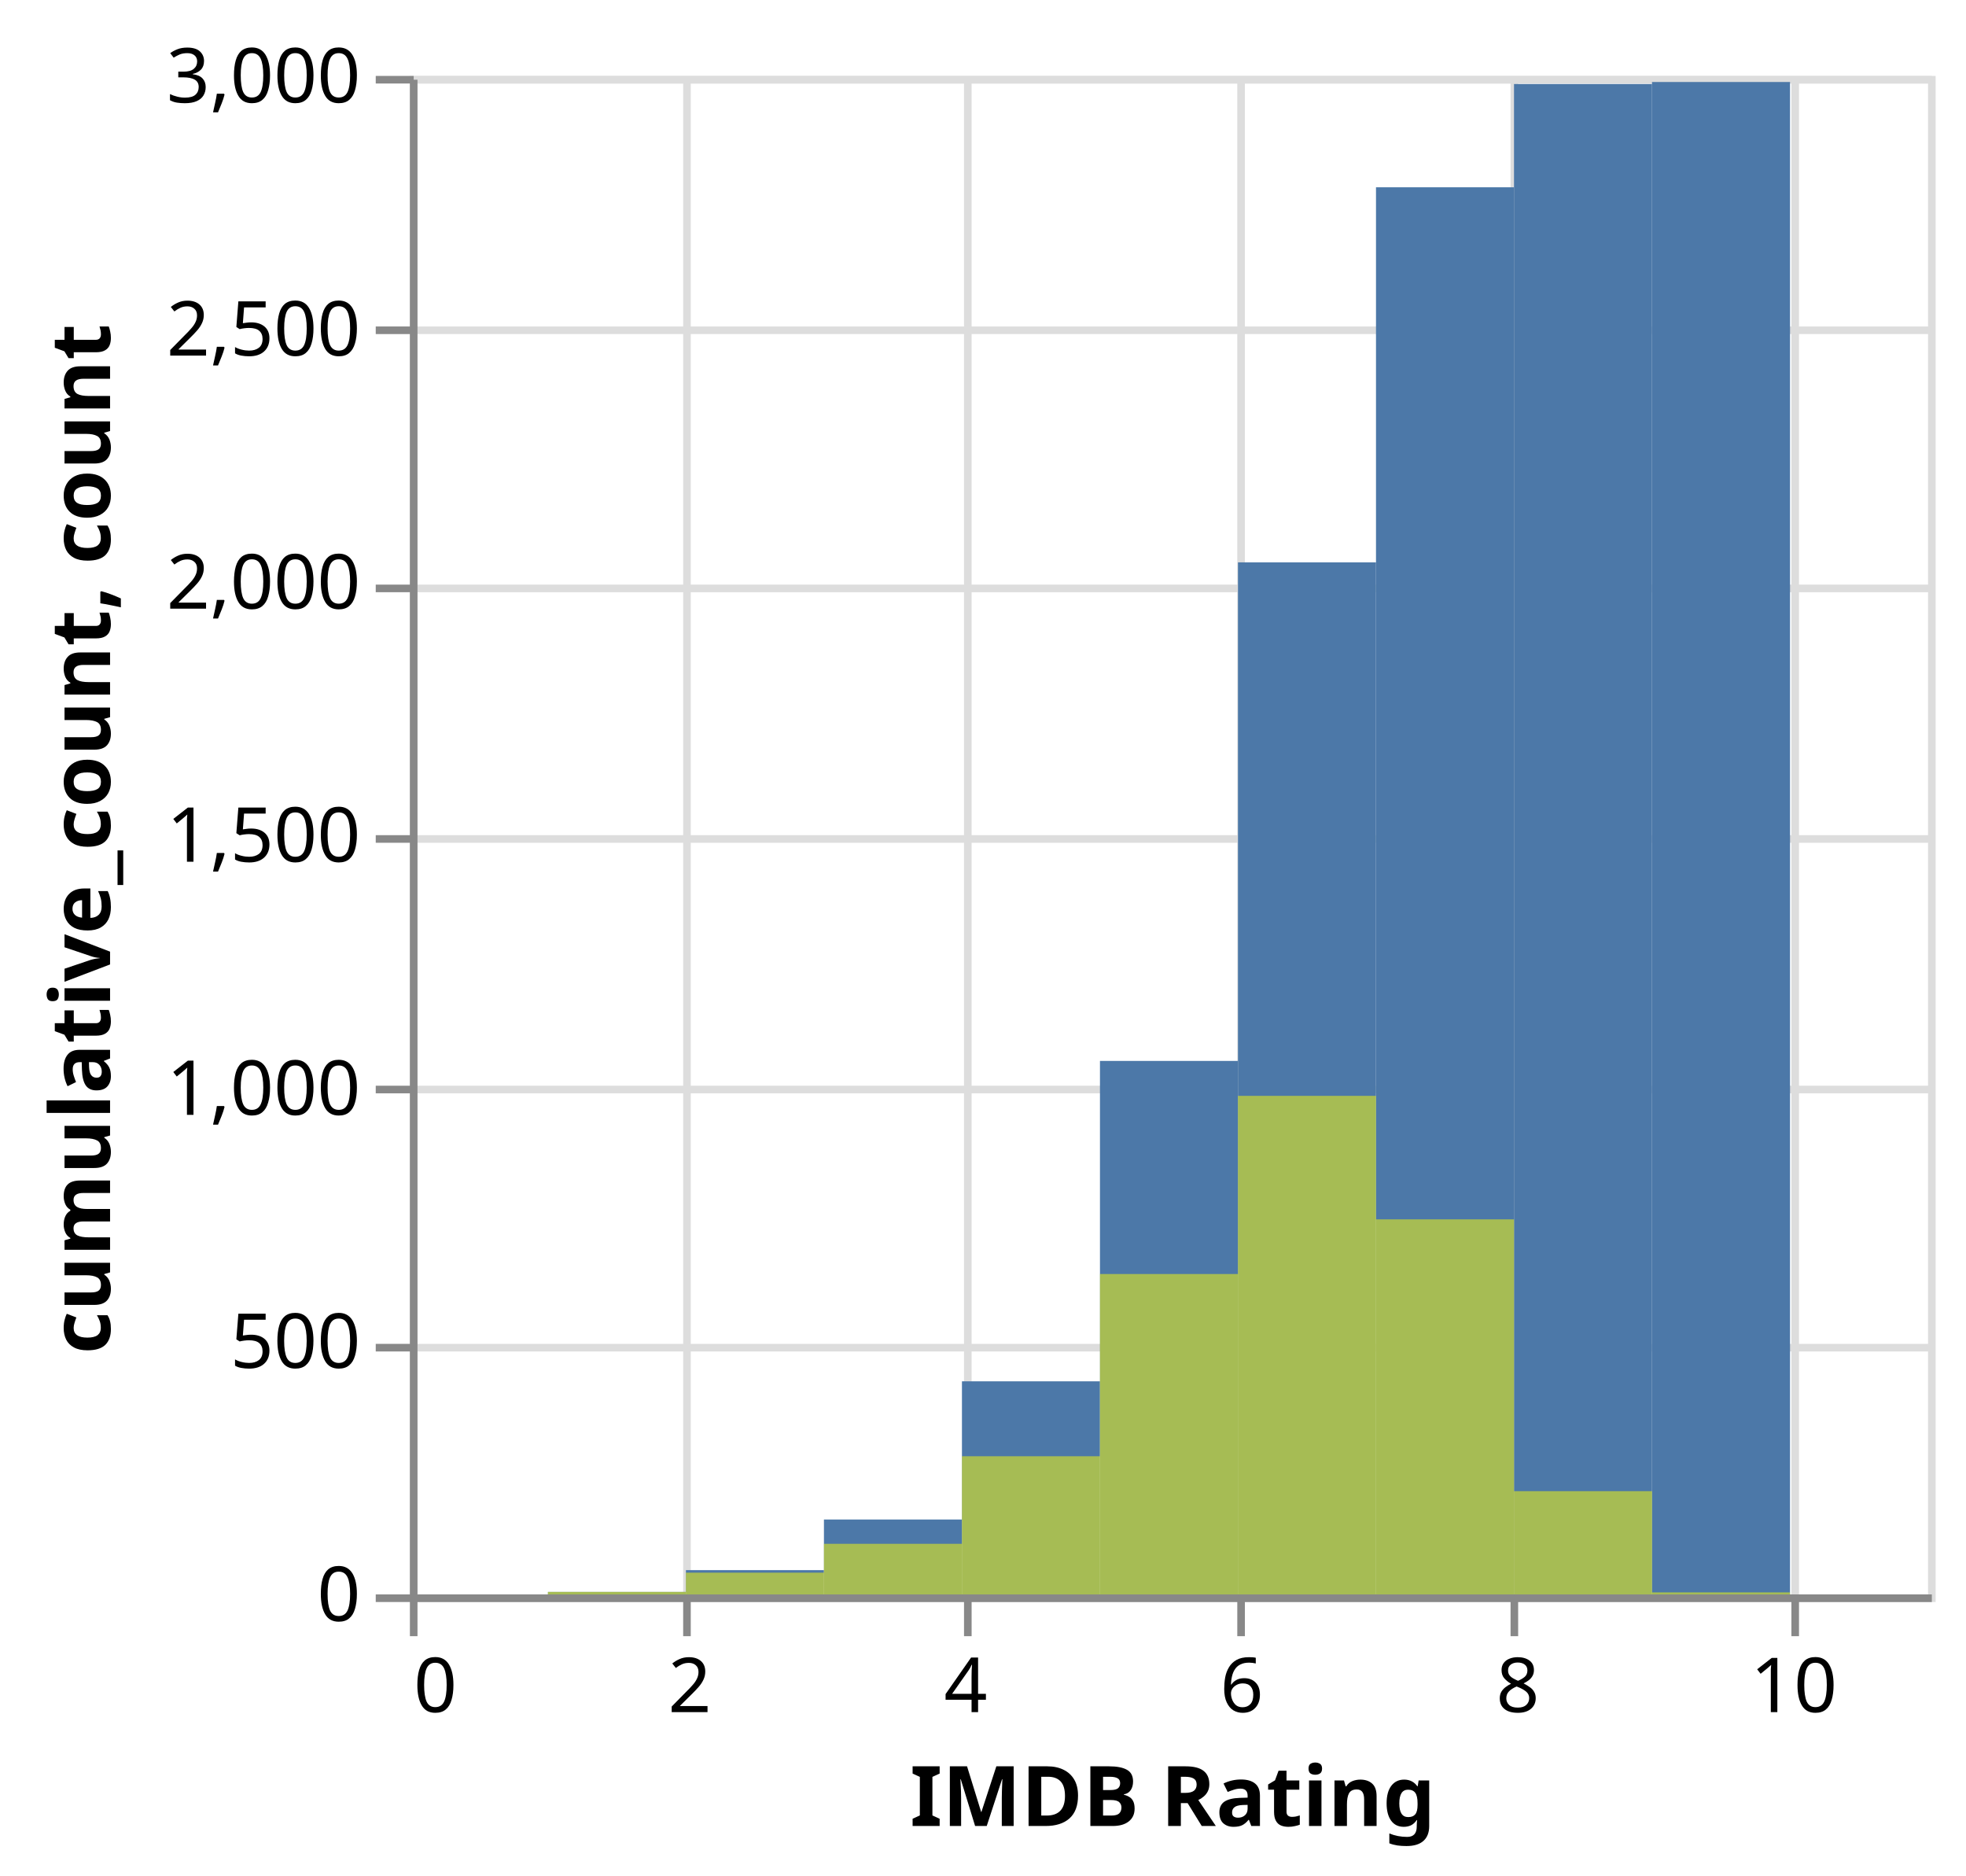
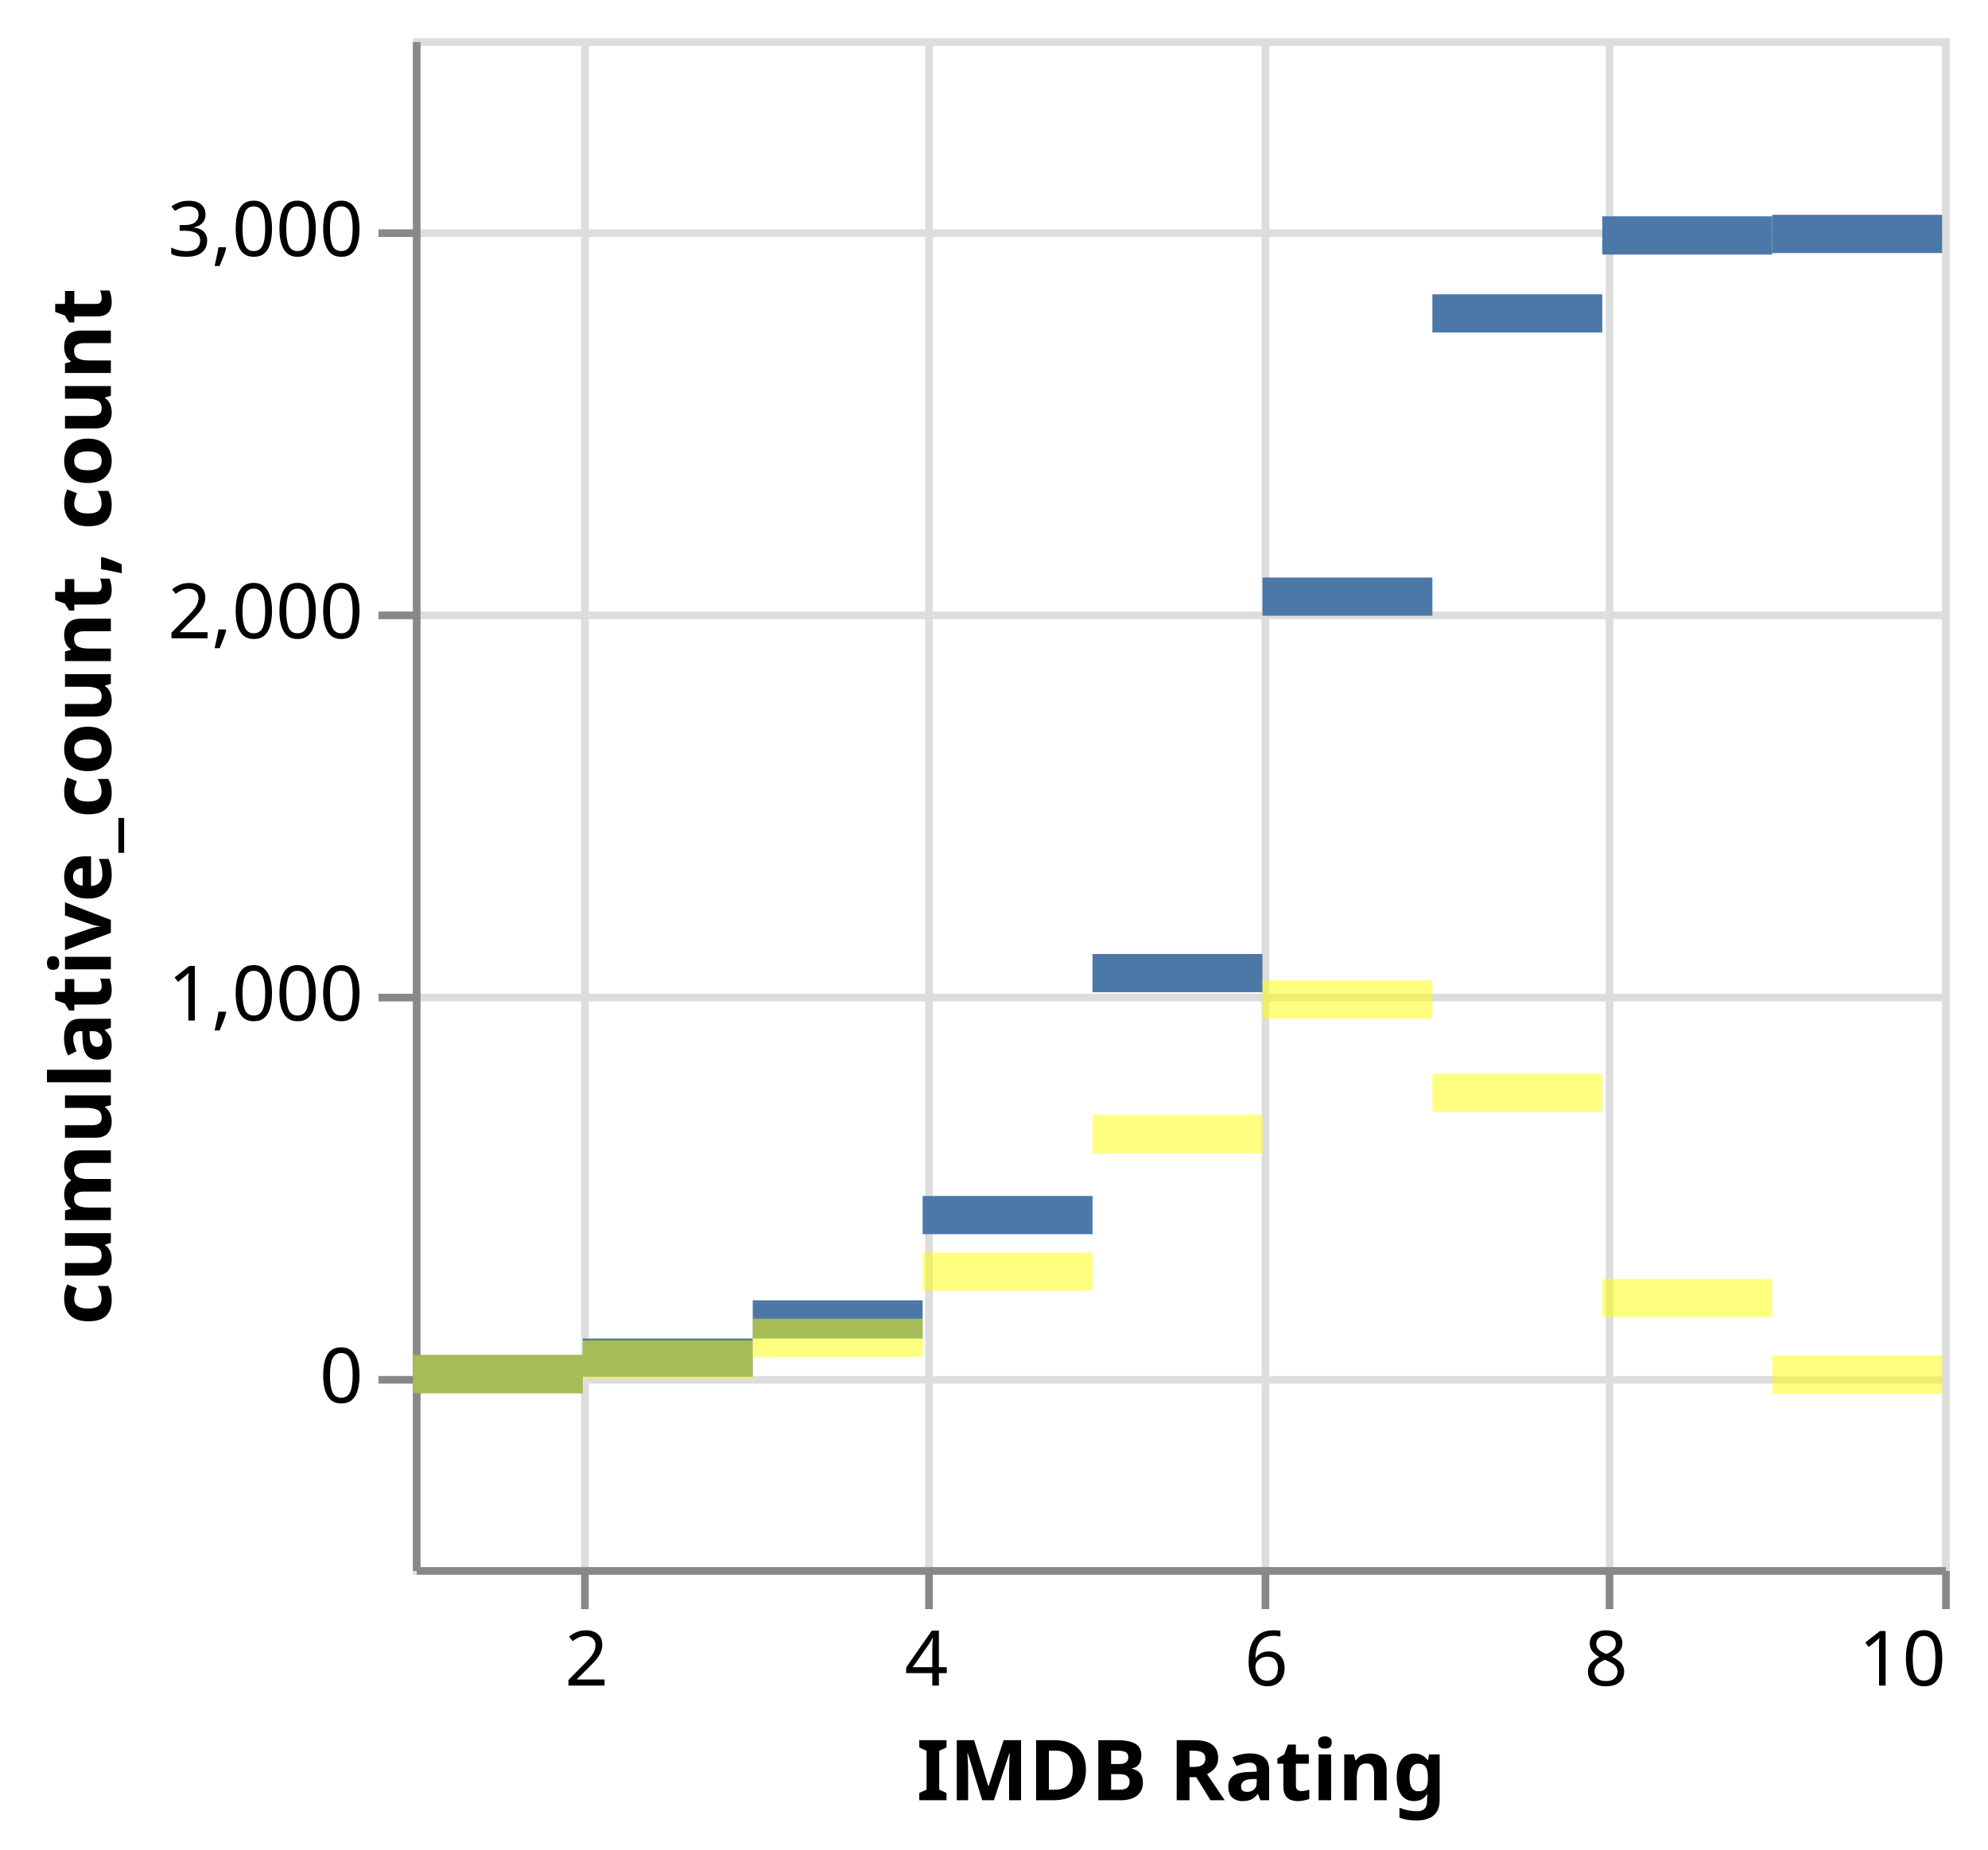
- <svg xmlns="http://www.w3.org/2000/svg" class="marks" width="259" height="247" viewBox="0 0 259 247" version="1.1">
-   <g transform="translate(54,10)">
+ <svg xmlns="http://www.w3.org/2000/svg" class="marks" width="260" height="242" viewBox="0 0 260 242" version="1.1">
+   <g transform="translate(54,5)">
    <g class="mark-group role-frame root">
      <g transform="translate(0,0)">
        <path class="background" d="M0.5,0.5h200v200h-200Z" style="fill: none; stroke: #ddd;" />
        <g>
          <g class="mark-group role-axis">
            <g transform="translate(0.5,200.5)">
              <path class="background" d="M0,0h0v0h0Z" style="pointer-events: none; fill: none;" />
              <g>
                <g class="mark-rule role-axis-grid" style="pointer-events: none;">
-                   <line transform="translate(0,-200)" x2="0" y2="200" style="fill: none; stroke: #ddd; stroke-width: 1; opacity: 1;" />
-                   <line transform="translate(36,-200)" x2="0" y2="200" style="fill: none; stroke: #ddd; stroke-width: 1; opacity: 1;" />
-                   <line transform="translate(73,-200)" x2="0" y2="200" style="fill: none; stroke: #ddd; stroke-width: 1; opacity: 1;" />
-                   <line transform="translate(109,-200)" x2="0" y2="200" style="fill: none; stroke: #ddd; stroke-width: 1; opacity: 1;" />
-                   <line transform="translate(145,-200)" x2="0" y2="200" style="fill: none; stroke: #ddd; stroke-width: 1; opacity: 1;" />
-                   <line transform="translate(182,-200)" x2="0" y2="200" style="fill: none; stroke: #ddd; stroke-width: 1; opacity: 1;" />
+                   <line transform="translate(22,-200)" x2="0" y2="200" style="fill: none; stroke: #ddd; stroke-width: 1; opacity: 1;" />
+                   <line transform="translate(67,-200)" x2="0" y2="200" style="fill: none; stroke: #ddd; stroke-width: 1; opacity: 1;" />
+                   <line transform="translate(111,-200)" x2="0" y2="200" style="fill: none; stroke: #ddd; stroke-width: 1; opacity: 1;" />
+                   <line transform="translate(156,-200)" x2="0" y2="200" style="fill: none; stroke: #ddd; stroke-width: 1; opacity: 1;" />
+                   <line transform="translate(200,-200)" x2="0" y2="200" style="fill: none; stroke: #ddd; stroke-width: 1; opacity: 1;" />
                </g>
              </g>
            </g>
          </g>
          <g class="mark-group role-axis">
            <g transform="translate(0.5,0.5)">
              <path class="background" d="M0,0h0v0h0Z" style="pointer-events: none; fill: none;" />
              <g>
                <g class="mark-rule role-axis-grid" style="pointer-events: none;">
-                   <line transform="translate(0,200)" x2="200" y2="0" style="fill: none; stroke: #ddd; stroke-width: 1; opacity: 1;" />
-                   <line transform="translate(0,167)" x2="200" y2="0" style="fill: none; stroke: #ddd; stroke-width: 1; opacity: 1;" />
-                   <line transform="translate(0,133)" x2="200" y2="0" style="fill: none; stroke: #ddd; stroke-width: 1; opacity: 1;" />
-                   <line transform="translate(0,100)" x2="200" y2="0" style="fill: none; stroke: #ddd; stroke-width: 1; opacity: 1;" />
-                   <line transform="translate(0,67)" x2="200" y2="0" style="fill: none; stroke: #ddd; stroke-width: 1; opacity: 1;" />
-                   <line transform="translate(0,33)" x2="200" y2="0" style="fill: none; stroke: #ddd; stroke-width: 1; opacity: 1;" />
-                   <line transform="translate(0,0)" x2="200" y2="0" style="fill: none; stroke: #ddd; stroke-width: 1; opacity: 1;" />
+                   <line transform="translate(0,175)" x2="200" y2="0" style="fill: none; stroke: #ddd; stroke-width: 1; opacity: 1;" />
+                   <line transform="translate(0,125)" x2="200" y2="0" style="fill: none; stroke: #ddd; stroke-width: 1; opacity: 1;" />
+                   <line transform="translate(0,75)" x2="200" y2="0" style="fill: none; stroke: #ddd; stroke-width: 1; opacity: 1;" />
+                   <line transform="translate(0,25)" x2="200" y2="0" style="fill: none; stroke: #ddd; stroke-width: 1; opacity: 1;" />
                </g>
              </g>
            </g>
          </g>
          <g class="mark-group role-axis">
            <g transform="translate(0.5,200.5)">
              <path class="background" d="M0,0h0v0h0Z" style="pointer-events: none; fill: none;" />
              <g>
                <g class="mark-rule role-axis-tick" style="pointer-events: none;">
-                   <line transform="translate(0,0)" x2="0" y2="5" style="fill: none; stroke: #888; stroke-width: 1; opacity: 1;" />
-                   <line transform="translate(36,0)" x2="0" y2="5" style="fill: none; stroke: #888; stroke-width: 1; opacity: 1;" />
-                   <line transform="translate(73,0)" x2="0" y2="5" style="fill: none; stroke: #888; stroke-width: 1; opacity: 1;" />
-                   <line transform="translate(109,0)" x2="0" y2="5" style="fill: none; stroke: #888; stroke-width: 1; opacity: 1;" />
-                   <line transform="translate(145,0)" x2="0" y2="5" style="fill: none; stroke: #888; stroke-width: 1; opacity: 1;" />
-                   <line transform="translate(182,0)" x2="0" y2="5" style="fill: none; stroke: #888; stroke-width: 1; opacity: 1;" />
+                   <line transform="translate(22,0)" x2="0" y2="5" style="fill: none; stroke: #888; stroke-width: 1; opacity: 1;" />
+                   <line transform="translate(67,0)" x2="0" y2="5" style="fill: none; stroke: #888; stroke-width: 1; opacity: 1;" />
+                   <line transform="translate(111,0)" x2="0" y2="5" style="fill: none; stroke: #888; stroke-width: 1; opacity: 1;" />
+                   <line transform="translate(156,0)" x2="0" y2="5" style="fill: none; stroke: #888; stroke-width: 1; opacity: 1;" />
+                   <line transform="translate(200,0)" x2="0" y2="5" style="fill: none; stroke: #888; stroke-width: 1; opacity: 1;" />
                </g>
                <g class="mark-text role-axis-label" style="pointer-events: none;">
-                   <text text-anchor="start" transform="translate(0,15)" style="font-family: sans-serif; font-size: 10px; fill: #000; opacity: 1;">0</text>
-                   <text text-anchor="middle" transform="translate(36.36364,15)" style="font-family: sans-serif; font-size: 10px; fill: #000; opacity: 1;">2</text>
-                   <text text-anchor="middle" transform="translate(72.72727,15)" style="font-family: sans-serif; font-size: 10px; fill: #000; opacity: 1;">4</text>
-                   <text text-anchor="middle" transform="translate(109.0909,15)" style="font-family: sans-serif; font-size: 10px; fill: #000; opacity: 1;">6</text>
-                   <text text-anchor="middle" transform="translate(145.4545,15)" style="font-family: sans-serif; font-size: 10px; fill: #000; opacity: 1;">8</text>
-                   <text text-anchor="middle" transform="translate(181.8182,15)" style="font-family: sans-serif; font-size: 10px; fill: #000; opacity: 1;">10</text>
+                   <text text-anchor="middle" transform="translate(22.22222,15)" style="font-family: sans-serif; font-size: 10px; fill: #000; opacity: 1;">2</text>
+                   <text text-anchor="middle" transform="translate(66.66667,15)" style="font-family: sans-serif; font-size: 10px; fill: #000; opacity: 1;">4</text>
+                   <text text-anchor="middle" transform="translate(111.1111,15)" style="font-family: sans-serif; font-size: 10px; fill: #000; opacity: 1;">6</text>
+                   <text text-anchor="middle" transform="translate(155.5556,15)" style="font-family: sans-serif; font-size: 10px; fill: #000; opacity: 1;">8</text>
+                   <text text-anchor="end" transform="translate(200,15)" style="font-family: sans-serif; font-size: 10px; fill: #000; opacity: 1;">10</text>
                </g>
                <g class="mark-rule role-axis-domain" style="pointer-events: none;">
                  <line transform="translate(0,0)" x2="200" y2="0" style="fill: none; stroke: #888; stroke-width: 1; opacity: 1;" />
                </g>
                <g class="mark-text role-axis-title" style="pointer-events: none;">
                  <text text-anchor="middle" transform="translate(100,30)" style="font-family: sans-serif; font-size: 11px; font-weight: bold; fill: #000; opacity: 1;">IMDB Rating</text>
                </g>
              </g>
            </g>
          </g>
          <g class="mark-group role-axis">
            <g transform="translate(0.5,0.5)">
              <path class="background" d="M0,0h0v0h0Z" style="pointer-events: none; fill: none;" />
              <g>
                <g class="mark-rule role-axis-tick" style="pointer-events: none;">
-                   <line transform="translate(0,200)" x2="-5" y2="0" style="fill: none; stroke: #888; stroke-width: 1; opacity: 1;" />
-                   <line transform="translate(0,167)" x2="-5" y2="0" style="fill: none; stroke: #888; stroke-width: 1; opacity: 1;" />
-                   <line transform="translate(0,133)" x2="-5" y2="0" style="fill: none; stroke: #888; stroke-width: 1; opacity: 1;" />
-                   <line transform="translate(0,100)" x2="-5" y2="0" style="fill: none; stroke: #888; stroke-width: 1; opacity: 1;" />
-                   <line transform="translate(0,67)" x2="-5" y2="0" style="fill: none; stroke: #888; stroke-width: 1; opacity: 1;" />
-                   <line transform="translate(0,33)" x2="-5" y2="0" style="fill: none; stroke: #888; stroke-width: 1; opacity: 1;" />
-                   <line transform="translate(0,0)" x2="-5" y2="0" style="fill: none; stroke: #888; stroke-width: 1; opacity: 1;" />
+                   <line transform="translate(0,175)" x2="-5" y2="0" style="fill: none; stroke: #888; stroke-width: 1; opacity: 1;" />
+                   <line transform="translate(0,125)" x2="-5" y2="0" style="fill: none; stroke: #888; stroke-width: 1; opacity: 1;" />
+                   <line transform="translate(0,75)" x2="-5" y2="0" style="fill: none; stroke: #888; stroke-width: 1; opacity: 1;" />
+                   <line transform="translate(0,25)" x2="-5" y2="0" style="fill: none; stroke: #888; stroke-width: 1; opacity: 1;" />
                </g>
                <g class="mark-text role-axis-label" style="pointer-events: none;">
-                   <text text-anchor="end" transform="translate(-7,203)" style="font-family: sans-serif; font-size: 10px; fill: #000; opacity: 1;">0</text>
-                   <text text-anchor="end" transform="translate(-7,169.6667)" style="font-family: sans-serif; font-size: 10px; fill: #000; opacity: 1;">500</text>
-                   <text text-anchor="end" transform="translate(-7,136.3333)" style="font-family: sans-serif; font-size: 10px; fill: #000; opacity: 1;">1,000</text>
-                   <text text-anchor="end" transform="translate(-7,103)" style="font-family: sans-serif; font-size: 10px; fill: #000; opacity: 1;">1,500</text>
-                   <text text-anchor="end" transform="translate(-7,69.66667)" style="font-family: sans-serif; font-size: 10px; fill: #000; opacity: 1;">2,000</text>
-                   <text text-anchor="end" transform="translate(-7,36.33333)" style="font-family: sans-serif; font-size: 10px; fill: #000; opacity: 1;">2,500</text>
-                   <text text-anchor="end" transform="translate(-7,3)" style="font-family: sans-serif; font-size: 10px; fill: #000; opacity: 1;">3,000</text>
+                   <text text-anchor="end" transform="translate(-7,178)" style="font-family: sans-serif; font-size: 10px; fill: #000; opacity: 1;">0</text>
+                   <text text-anchor="end" transform="translate(-7,128)" style="font-family: sans-serif; font-size: 10px; fill: #000; opacity: 1;">1,000</text>
+                   <text text-anchor="end" transform="translate(-7,78)" style="font-family: sans-serif; font-size: 10px; fill: #000; opacity: 1;">2,000</text>
+                   <text text-anchor="end" transform="translate(-7,28)" style="font-family: sans-serif; font-size: 10px; fill: #000; opacity: 1;">3,000</text>
                </g>
                <g class="mark-rule role-axis-domain" style="pointer-events: none;">
                  <line transform="translate(0,200)" x2="0" y2="-200" style="fill: none; stroke: #888; stroke-width: 1; opacity: 1;" />
                </g>
                <g class="mark-text role-axis-title" style="pointer-events: none;">
                  <text text-anchor="middle" transform="translate(-38,100) rotate(-90) translate(0,-2)" style="font-family: sans-serif; font-size: 11px; font-weight: bold; fill: #000; opacity: 1;">cumulative_count, count</text>
                </g>
              </g>
            </g>
          </g>
          <g class="mark-rect role-mark layer_0_marks">
-             <path d="M109.091,64.067h18.182v135.933h-18.182Z" style="fill: #4c78a8;" />
-             <path d="M54.545,190.133h18.182v9.867h-18.182Z" style="fill: #4c78a8;" />
-             <path d="M127.273,14.667h18.182v185.333h-18.182Z" style="fill: #4c78a8;" />
-             <path d="M90.909,129.733h18.182v70.267h-18.182Z" style="fill: #4c78a8;" />
-             <path d="M145.455,1.067h18.182v198.933h-18.182Z" style="fill: #4c78a8;" />
-             <path d="M36.364,196.8h18.182v3.2h-18.182Z" style="fill: #4c78a8;" />
-             <path d="M72.727,171.933h18.182v28.067h-18.182Z" style="fill: #4c78a8;" />
-             <path d="M163.636,0.8h18.182v199.2h-18.182Z" style="fill: #4c78a8;" />
-             <path d="M18.182,199.667h18.182v0.333h-18.182Z" style="fill: #4c78a8;" />
+             <path d="M111.111,70.55h22.222v5h-22.222Z" style="fill: #4c78a8;" />
+             <path d="M44.444,165.1h22.222v5h-22.222Z" style="fill: #4c78a8;" />
+             <path d="M133.333,33.5h22.222v5h-22.222Z" style="fill: #4c78a8;" />
+             <path d="M88.889,119.8h22.222v5h-22.222Z" style="fill: #4c78a8;" />
+             <path d="M155.556,23.3h22.222v5h-22.222Z" style="fill: #4c78a8;" />
+             <path d="M22.222,170.1h22.222v5h-22.222Z" style="fill: #4c78a8;" />
+             <path d="M66.667,151.45h22.222v5h-22.222Z" style="fill: #4c78a8;" />
+             <path d="M177.778,23.1h22.222v5h-22.222Z" style="fill: #4c78a8;" />
+             <path d="M0,172.25h22.222v5h-22.222Z" style="fill: #4c78a8;" />
          </g>
          <g class="mark-rect role-mark layer_1_marks">
-             <path d="M109.091,134.333h18.182v65.667h-18.182Z" style="fill: yellow; opacity: 0.5;" />
-             <path d="M54.545,193.333h18.182v6.667h-18.182Z" style="fill: yellow; opacity: 0.5;" />
-             <path d="M127.273,150.6h18.182v49.4h-18.182Z" style="fill: yellow; opacity: 0.5;" />
-             <path d="M90.909,157.8h18.182v42.2h-18.182Z" style="fill: yellow; opacity: 0.5;" />
-             <path d="M145.455,186.4h18.182v13.6h-18.182Z" style="fill: yellow; opacity: 0.5;" />
-             <path d="M36.364,197.133h18.182v2.867h-18.182Z" style="fill: yellow; opacity: 0.5;" />
-             <path d="M72.727,181.8h18.182v18.2h-18.182Z" style="fill: yellow; opacity: 0.5;" />
-             <path d="M163.636,199.733h18.182v0.267h-18.182Z" style="fill: yellow; opacity: 0.5;" />
-             <path d="M18.182,199.667h18.182v0.333h-18.182Z" style="fill: yellow; opacity: 0.5;" />
+             <path d="M111.111,123.25h22.222v5h-22.222Z" style="fill: yellow; opacity: 0.5;" />
+             <path d="M44.444,167.5h22.222v5h-22.222Z" style="fill: yellow; opacity: 0.5;" />
+             <path d="M133.333,135.45h22.222v5h-22.222Z" style="fill: yellow; opacity: 0.5;" />
+             <path d="M88.889,140.85h22.222v5h-22.222Z" style="fill: yellow; opacity: 0.5;" />
+             <path d="M155.556,162.3h22.222v5h-22.222Z" style="fill: yellow; opacity: 0.5;" />
+             <path d="M22.222,170.35h22.222v5h-22.222Z" style="fill: yellow; opacity: 0.5;" />
+             <path d="M66.667,158.85h22.222v5h-22.222Z" style="fill: yellow; opacity: 0.5;" />
+             <path d="M177.778,172.3h22.222v5h-22.222Z" style="fill: yellow; opacity: 0.5;" />
+             <path d="M0,172.25h22.222v5h-22.222Z" style="fill: yellow; opacity: 0.5;" />
          </g>
        </g>
      </g>
    </g>
  </g>
</svg>
